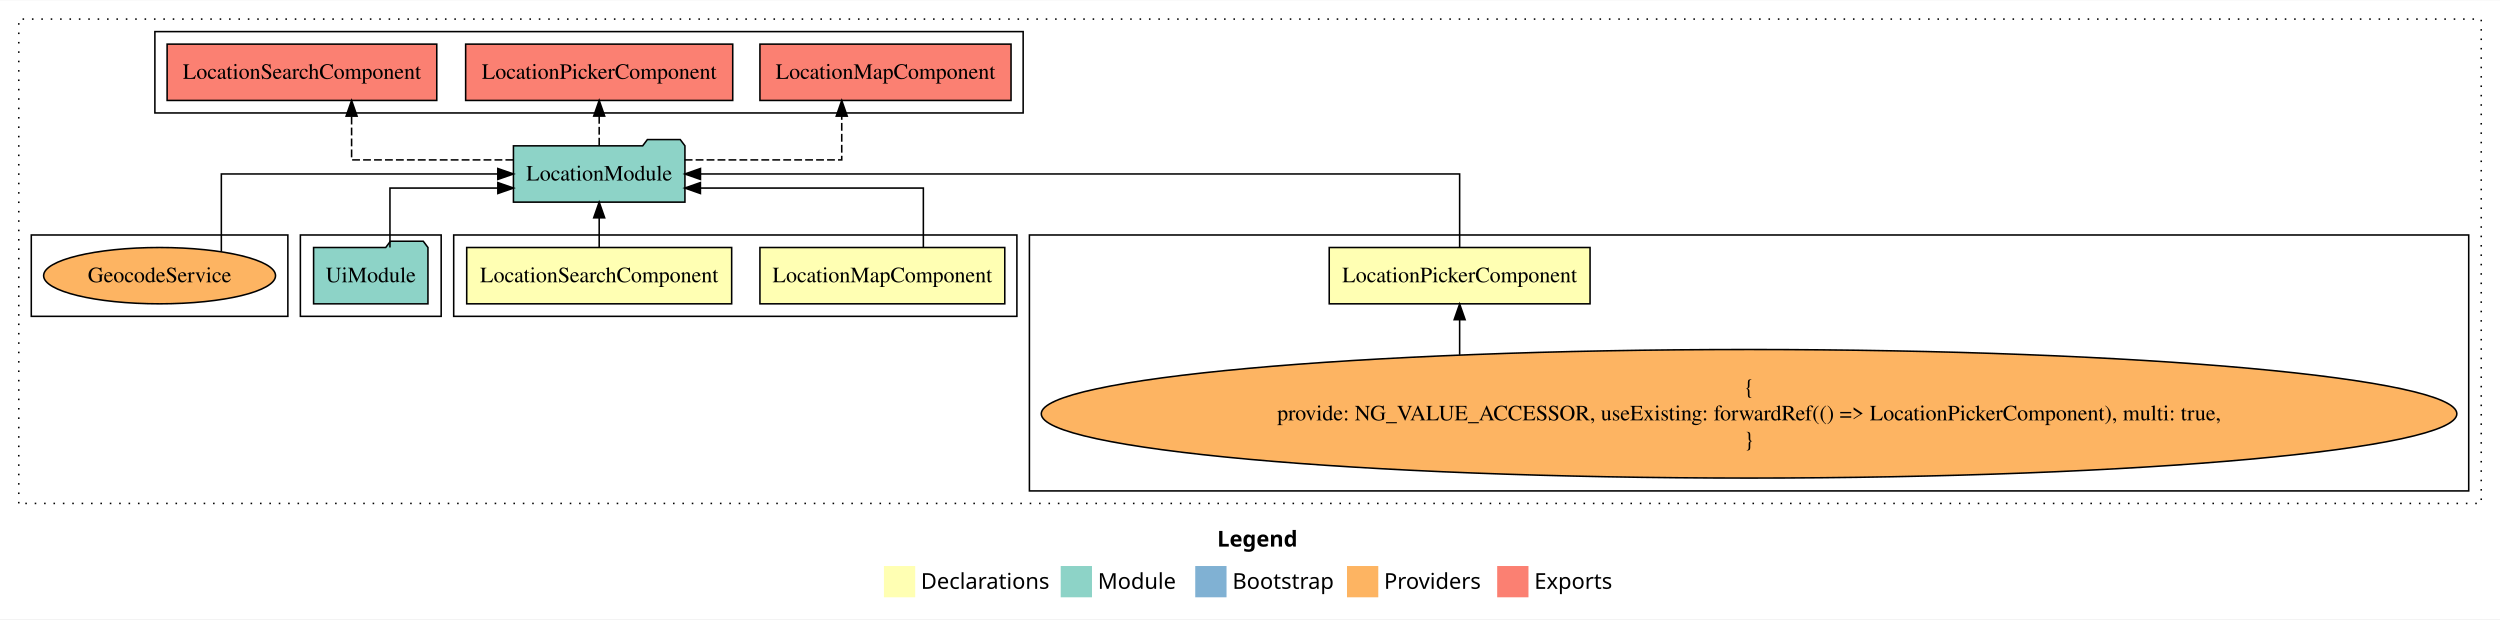
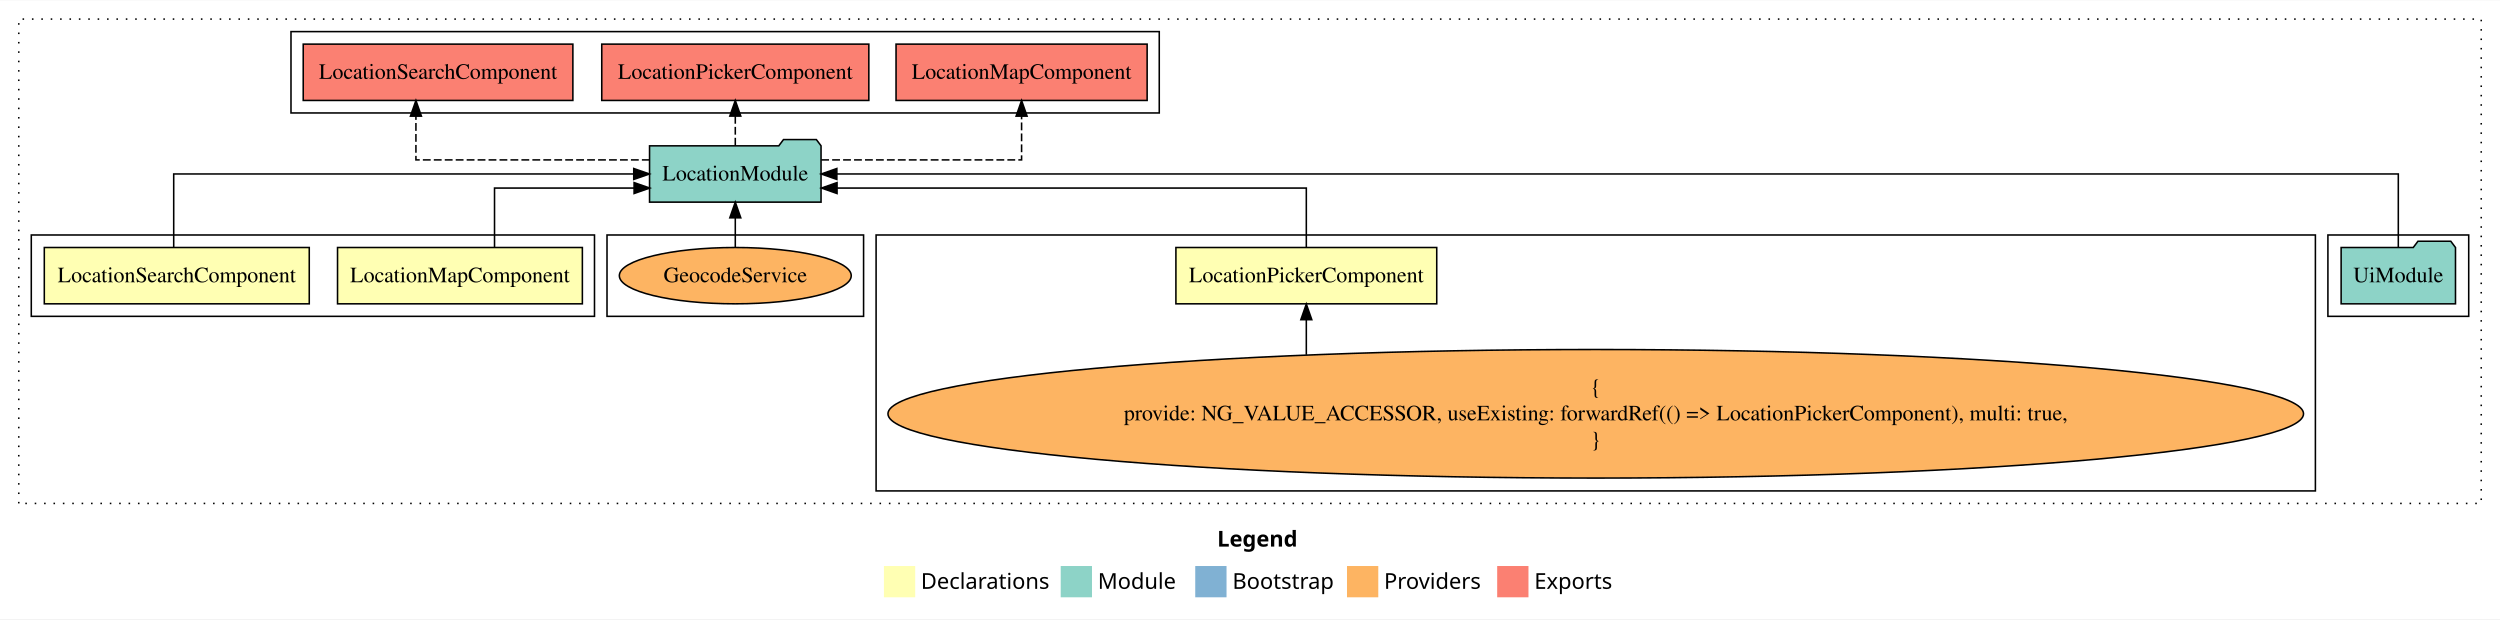
<svg xmlns="http://www.w3.org/2000/svg" width="1598pt" height="396pt" viewBox="0.00 0.00 1598.00 395.59">
  <g id="graph0" class="graph" transform="scale(1 1) rotate(0) translate(4 391.59)">
    <polygon fill="white" stroke="transparent" points="-4,4 -4,-391.59 1594,-391.59 1594,4 -4,4" />
    <text text-anchor="start" x="774.01" y="-42.4" font-family="sans-serif" font-weight="bold" font-size="14.00">Legend</text>
    <polygon fill="#ffffb3" stroke="transparent" points="561,-10 561,-30 581,-30 581,-10 561,-10" />
    <text text-anchor="start" x="584.63" y="-15.4" font-family="sans-serif" font-size="14.00">  Declarations</text>
    <polygon fill="#8dd3c7" stroke="transparent" points="674,-10 674,-30 694,-30 694,-10 674,-10" />
    <text text-anchor="start" x="697.73" y="-15.4" font-family="sans-serif" font-size="14.00">  Module</text>
    <polygon fill="#80b1d3" stroke="transparent" points="760,-10 760,-30 780,-30 780,-10 760,-10" />
    <text text-anchor="start" x="783.78" y="-15.4" font-family="sans-serif" font-size="14.00">  Bootstrap</text>
    <polygon fill="#fdb462" stroke="transparent" points="857,-10 857,-30 877,-30 877,-10 857,-10" />
    <text text-anchor="start" x="880.67" y="-15.4" font-family="sans-serif" font-size="14.00">  Providers</text>
    <polygon fill="#fb8072" stroke="transparent" points="953,-10 953,-30 973,-30 973,-10 953,-10" />
    <text text-anchor="start" x="976.73" y="-15.4" font-family="sans-serif" font-size="14.00">  Exports</text>
    <g id="clust1" class="cluster">
      <polygon fill="none" stroke="black" stroke-dasharray="1,5" points="8,-70 8,-379.59 1582,-379.59 1582,-70 8,-70" />
    </g>
+     <g id="clust6" class="cluster">
+       <polygon fill="none" stroke="black" points="1484,-189.59 1484,-241.59 1574,-241.59 1574,-189.59 1484,-189.59" />
+     </g>
+     <g id="clust7" class="cluster">
+       <polygon fill="none" stroke="black" points="182,-319.59 182,-371.59 737,-371.59 737,-319.59 182,-319.59" />
+     </g>
    <g id="clust4" class="cluster">
-       <polygon fill="none" stroke="black" points="654,-78 654,-241.59 1574,-241.59 1574,-78 654,-78" />
+       <polygon fill="none" stroke="black" points="556,-78 556,-241.59 1476,-241.59 1476,-78 556,-78" />
+     </g>
+     <g id="clust9" class="cluster">
+       <polygon fill="none" stroke="black" points="384,-189.59 384,-241.59 548,-241.59 548,-189.59 384,-189.59" />
    </g>
    <g id="clust2" class="cluster">
-       <polygon fill="none" stroke="black" points="286,-189.59 286,-241.59 646,-241.59 646,-189.59 286,-189.59" />
-     </g>
-     <g id="clust7" class="cluster">
-       <polygon fill="none" stroke="black" points="95,-319.59 95,-371.59 650,-371.59 650,-319.59 95,-319.59" />
-     </g>
-     <g id="clust6" class="cluster">
-       <polygon fill="none" stroke="black" points="188,-189.59 188,-241.59 278,-241.59 278,-189.59 188,-189.59" />
-     </g>
-     <g id="clust9" class="cluster">
-       <polygon fill="none" stroke="black" points="16,-189.59 16,-241.59 180,-241.59 180,-189.59 16,-189.59" />
+       <polygon fill="none" stroke="black" points="16,-189.59 16,-241.59 376,-241.59 376,-189.59 16,-189.59" />
    </g>
    <g id="node1" class="node">
-       <polygon fill="#ffffb3" stroke="black" points="638.25,-233.59 481.75,-233.59 481.75,-197.59 638.25,-197.59 638.25,-233.59" />
-       <text text-anchor="middle" x="560" y="-211.39" font-family="Times,serif" font-size="14.00">LocationMapComponent</text>
+       <polygon fill="#ffffb3" stroke="black" points="368.25,-233.59 211.75,-233.59 211.75,-197.59 368.25,-197.59 368.25,-233.59" />
+       <text text-anchor="middle" x="290" y="-211.39" font-family="Times,serif" font-size="14.00">LocationMapComponent</text>
    </g>
    <g id="node4" class="node">
-       <polygon fill="#8dd3c7" stroke="black" points="433.81,-298.59 430.81,-302.59 409.81,-302.59 406.81,-298.59 324.19,-298.59 324.19,-262.59 433.81,-262.59 433.81,-298.59" />
-       <text text-anchor="middle" x="379" y="-276.39" font-family="Times,serif" font-size="14.00">LocationModule</text>
+       <polygon fill="#8dd3c7" stroke="black" points="520.81,-298.59 517.81,-302.59 496.81,-302.59 493.81,-298.59 411.19,-298.59 411.19,-262.59 520.81,-262.59 520.81,-298.59" />
+       <text text-anchor="middle" x="466" y="-276.39" font-family="Times,serif" font-size="14.00">LocationModule</text>
    </g>
    <g id="edge1" class="edge">
-       <path fill="none" stroke="black" d="M586.21,-233.62C586.21,-249.99 586.21,-271.59 586.21,-271.59 586.21,-271.59 443.71,-271.59 443.71,-271.59" />
-       <polygon fill="black" stroke="black" points="443.71,-268.09 433.71,-271.59 443.71,-275.09 443.71,-268.09" />
+       <path fill="none" stroke="black" d="M312.1,-233.62C312.1,-249.99 312.1,-271.59 312.1,-271.59 312.1,-271.59 401.31,-271.59 401.31,-271.59" />
+       <polygon fill="black" stroke="black" points="401.31,-275.09 411.31,-271.59 401.31,-268.09 401.31,-275.09" />
    </g>
    <g id="node2" class="node">
-       <polygon fill="#ffffb3" stroke="black" points="1012.36,-233.59 845.64,-233.59 845.64,-197.59 1012.36,-197.59 1012.36,-233.59" />
-       <text text-anchor="middle" x="929" y="-211.39" font-family="Times,serif" font-size="14.00">LocationPickerComponent</text>
+       <polygon fill="#ffffb3" stroke="black" points="914.36,-233.59 747.64,-233.59 747.64,-197.59 914.36,-197.59 914.36,-233.59" />
+       <text text-anchor="middle" x="831" y="-211.39" font-family="Times,serif" font-size="14.00">LocationPickerComponent</text>
    </g>
    <g id="edge2" class="edge">
-       <path fill="none" stroke="black" d="M929,-233.7C929,-252.93 929,-280.59 929,-280.59 929,-280.59 443.75,-280.59 443.75,-280.59" />
-       <polygon fill="black" stroke="black" points="443.75,-277.09 433.75,-280.59 443.75,-284.09 443.75,-277.09" />
+       <path fill="none" stroke="black" d="M831,-233.62C831,-249.99 831,-271.59 831,-271.59 831,-271.59 531.04,-271.59 531.04,-271.59" />
+       <polygon fill="black" stroke="black" points="531.04,-268.09 521.04,-271.59 531.04,-275.09 531.04,-268.09" />
    </g>
    <g id="node3" class="node">
-       <polygon fill="#ffffb3" stroke="black" points="463.68,-233.59 294.32,-233.59 294.32,-197.59 463.68,-197.59 463.68,-233.59" />
-       <text text-anchor="middle" x="379" y="-211.39" font-family="Times,serif" font-size="14.00">LocationSearchComponent</text>
+       <polygon fill="#ffffb3" stroke="black" points="193.68,-233.59 24.32,-233.59 24.32,-197.59 193.68,-197.59 193.68,-233.59" />
+       <text text-anchor="middle" x="109" y="-211.39" font-family="Times,serif" font-size="14.00">LocationSearchComponent</text>
    </g>
    <g id="edge4" class="edge">
-       <path fill="none" stroke="black" d="M379,-233.7C379,-233.7 379,-252.58 379,-252.58" />
-       <polygon fill="black" stroke="black" points="375.5,-252.58 379,-262.58 382.5,-252.58 375.5,-252.58" />
+       <path fill="none" stroke="black" d="M107.03,-233.7C107.03,-252.93 107.03,-280.59 107.03,-280.59 107.03,-280.59 401.09,-280.59 401.09,-280.59" />
+       <polygon fill="black" stroke="black" points="401.09,-284.09 411.09,-280.59 401.09,-277.09 401.09,-284.09" />
    </g>
    <g id="node7" class="node">
-       <polygon fill="#fb8072" stroke="black" points="642.25,-363.59 481.75,-363.59 481.75,-327.59 642.25,-327.59 642.25,-363.59" />
-       <text text-anchor="middle" x="562" y="-341.39" font-family="Times,serif" font-size="14.00">LocationMapComponent </text>
+       <polygon fill="#fb8072" stroke="black" points="729.25,-363.59 568.75,-363.59 568.75,-327.59 729.25,-327.59 729.25,-363.59" />
+       <text text-anchor="middle" x="649" y="-341.39" font-family="Times,serif" font-size="14.00">LocationMapComponent </text>
    </g>
    <g id="edge6" class="edge">
-       <path fill="none" stroke="black" stroke-dasharray="5,2" d="M433.66,-289.59C478.3,-289.59 534.04,-289.59 534.04,-289.59 534.04,-289.59 534.04,-317.56 534.04,-317.56" />
-       <polygon fill="black" stroke="black" points="530.54,-317.56 534.04,-327.56 537.54,-317.56 530.54,-317.56" />
+       <path fill="none" stroke="black" stroke-dasharray="5,2" d="M520.91,-289.59C574.81,-289.59 649,-289.59 649,-289.59 649,-289.59 649,-317.56 649,-317.56" />
+       <polygon fill="black" stroke="black" points="645.5,-317.56 649,-327.56 652.5,-317.56 645.5,-317.56" />
    </g>
    <g id="node8" class="node">
-       <polygon fill="#fb8072" stroke="black" points="464.36,-363.59 293.64,-363.59 293.64,-327.59 464.36,-327.59 464.36,-363.59" />
-       <text text-anchor="middle" x="379" y="-341.39" font-family="Times,serif" font-size="14.00">LocationPickerComponent </text>
+       <polygon fill="#fb8072" stroke="black" points="551.36,-363.59 380.64,-363.59 380.64,-327.59 551.36,-327.59 551.36,-363.59" />
+       <text text-anchor="middle" x="466" y="-341.39" font-family="Times,serif" font-size="14.00">LocationPickerComponent </text>
    </g>
    <g id="edge7" class="edge">
-       <path fill="none" stroke="black" stroke-dasharray="5,2" d="M379,-298.7C379,-298.7 379,-317.58 379,-317.58" />
-       <polygon fill="black" stroke="black" points="375.5,-317.58 379,-327.58 382.5,-317.58 375.5,-317.58" />
+       <path fill="none" stroke="black" stroke-dasharray="5,2" d="M466,-298.7C466,-298.7 466,-317.58 466,-317.58" />
+       <polygon fill="black" stroke="black" points="462.5,-317.58 466,-327.58 469.5,-317.58 462.5,-317.58" />
    </g>
    <g id="node9" class="node">
-       <polygon fill="#fb8072" stroke="black" points="275.18,-363.59 102.82,-363.59 102.82,-327.59 275.18,-327.59 275.18,-363.59" />
-       <text text-anchor="middle" x="189" y="-341.39" font-family="Times,serif" font-size="14.00">LocationSearchComponent </text>
+       <polygon fill="#fb8072" stroke="black" points="362.18,-363.59 189.82,-363.59 189.82,-327.59 362.18,-327.59 362.18,-363.59" />
+       <text text-anchor="middle" x="276" y="-341.39" font-family="Times,serif" font-size="14.00">LocationSearchComponent </text>
    </g>
    <g id="edge8" class="edge">
-       <path fill="none" stroke="black" stroke-dasharray="5,2" d="M324.09,-289.59C278.38,-289.59 220.74,-289.59 220.74,-289.59 220.74,-289.59 220.74,-317.56 220.74,-317.56" />
-       <polygon fill="black" stroke="black" points="217.24,-317.56 220.74,-327.56 224.24,-317.56 217.24,-317.56" />
+       <path fill="none" stroke="black" stroke-dasharray="5,2" d="M411.29,-289.59C350.83,-289.59 261.86,-289.59 261.86,-289.59 261.86,-289.59 261.86,-317.56 261.86,-317.56" />
+       <polygon fill="black" stroke="black" points="258.36,-317.56 261.86,-327.56 265.36,-317.56 258.36,-317.56" />
    </g>
    <g id="node5" class="node">
-       <ellipse fill="#fdb462" stroke="black" cx="1114" cy="-127.3" rx="452.42" ry="41.09" />
-       <text text-anchor="middle" x="1114" y="-139.9" font-family="Times,serif" font-size="14.00">{</text>
-       <text text-anchor="middle" x="1114" y="-123.1" font-family="Times,serif" font-size="14.00">    provide: NG_VALUE_ACCESSOR, useExisting: forwardRef(() =&gt; LocationPickerComponent), multi: true,</text>
-       <text text-anchor="middle" x="1114" y="-106.3" font-family="Times,serif" font-size="14.00">}</text>
+       <ellipse fill="#fdb462" stroke="black" cx="1016" cy="-127.3" rx="452.42" ry="41.09" />
+       <text text-anchor="middle" x="1016" y="-139.9" font-family="Times,serif" font-size="14.00">{</text>
+       <text text-anchor="middle" x="1016" y="-123.1" font-family="Times,serif" font-size="14.00">    provide: NG_VALUE_ACCESSOR, useExisting: forwardRef(() =&gt; LocationPickerComponent), multi: true,</text>
+       <text text-anchor="middle" x="1016" y="-106.3" font-family="Times,serif" font-size="14.00">}</text>
    </g>
    <g id="edge3" class="edge">
-       <path fill="none" stroke="black" d="M929,-165C929,-165 929,-187.45 929,-187.45" />
-       <polygon fill="black" stroke="black" points="925.5,-187.45 929,-197.45 932.5,-187.45 925.5,-187.45" />
+       <path fill="none" stroke="black" d="M831,-165C831,-165 831,-187.45 831,-187.45" />
+       <polygon fill="black" stroke="black" points="827.5,-187.45 831,-197.45 834.5,-187.45 827.5,-187.45" />
    </g>
    <g id="node6" class="node">
-       <polygon fill="#8dd3c7" stroke="black" points="269.55,-233.59 266.55,-237.59 245.55,-237.59 242.55,-233.59 196.45,-233.59 196.45,-197.59 269.55,-197.59 269.55,-233.59" />
-       <text text-anchor="middle" x="233" y="-211.39" font-family="Times,serif" font-size="14.00">UiModule</text>
+       <polygon fill="#8dd3c7" stroke="black" points="1565.55,-233.59 1562.55,-237.59 1541.55,-237.59 1538.55,-233.59 1492.45,-233.59 1492.45,-197.59 1565.55,-197.59 1565.55,-233.59" />
+       <text text-anchor="middle" x="1529" y="-211.39" font-family="Times,serif" font-size="14.00">UiModule</text>
    </g>
    <g id="edge5" class="edge">
-       <path fill="none" stroke="black" d="M245.26,-233.62C245.26,-249.99 245.26,-271.59 245.26,-271.59 245.26,-271.59 314.22,-271.59 314.22,-271.59" />
-       <polygon fill="black" stroke="black" points="314.22,-275.09 324.22,-271.59 314.22,-268.09 314.22,-275.09" />
+       <path fill="none" stroke="black" d="M1529,-233.7C1529,-252.93 1529,-280.59 1529,-280.59 1529,-280.59 530.91,-280.59 530.91,-280.59" />
+       <polygon fill="black" stroke="black" points="530.91,-277.09 520.91,-280.59 530.91,-284.09 530.91,-277.09" />
    </g>
    <g id="node10" class="node">
-       <ellipse fill="#fdb462" stroke="black" cx="98" cy="-215.59" rx="74.12" ry="18" />
-       <text text-anchor="middle" x="98" y="-211.39" font-family="Times,serif" font-size="14.00">GeocodeService</text>
+       <ellipse fill="#fdb462" stroke="black" cx="466" cy="-215.59" rx="74.12" ry="18" />
+       <text text-anchor="middle" x="466" y="-211.39" font-family="Times,serif" font-size="14.00">GeocodeService</text>
    </g>
    <g id="edge9" class="edge">
-       <path fill="none" stroke="black" d="M137.48,-230.99C137.48,-250.22 137.48,-280.59 137.48,-280.59 137.48,-280.59 314.2,-280.59 314.2,-280.59" />
-       <polygon fill="black" stroke="black" points="314.2,-284.09 324.2,-280.59 314.2,-277.09 314.2,-284.09" />
+       <path fill="none" stroke="black" d="M466,-233.7C466,-233.7 466,-252.58 466,-252.58" />
+       <polygon fill="black" stroke="black" points="462.5,-252.58 466,-262.58 469.5,-252.58 462.5,-252.58" />
    </g>
  </g>
</svg>
